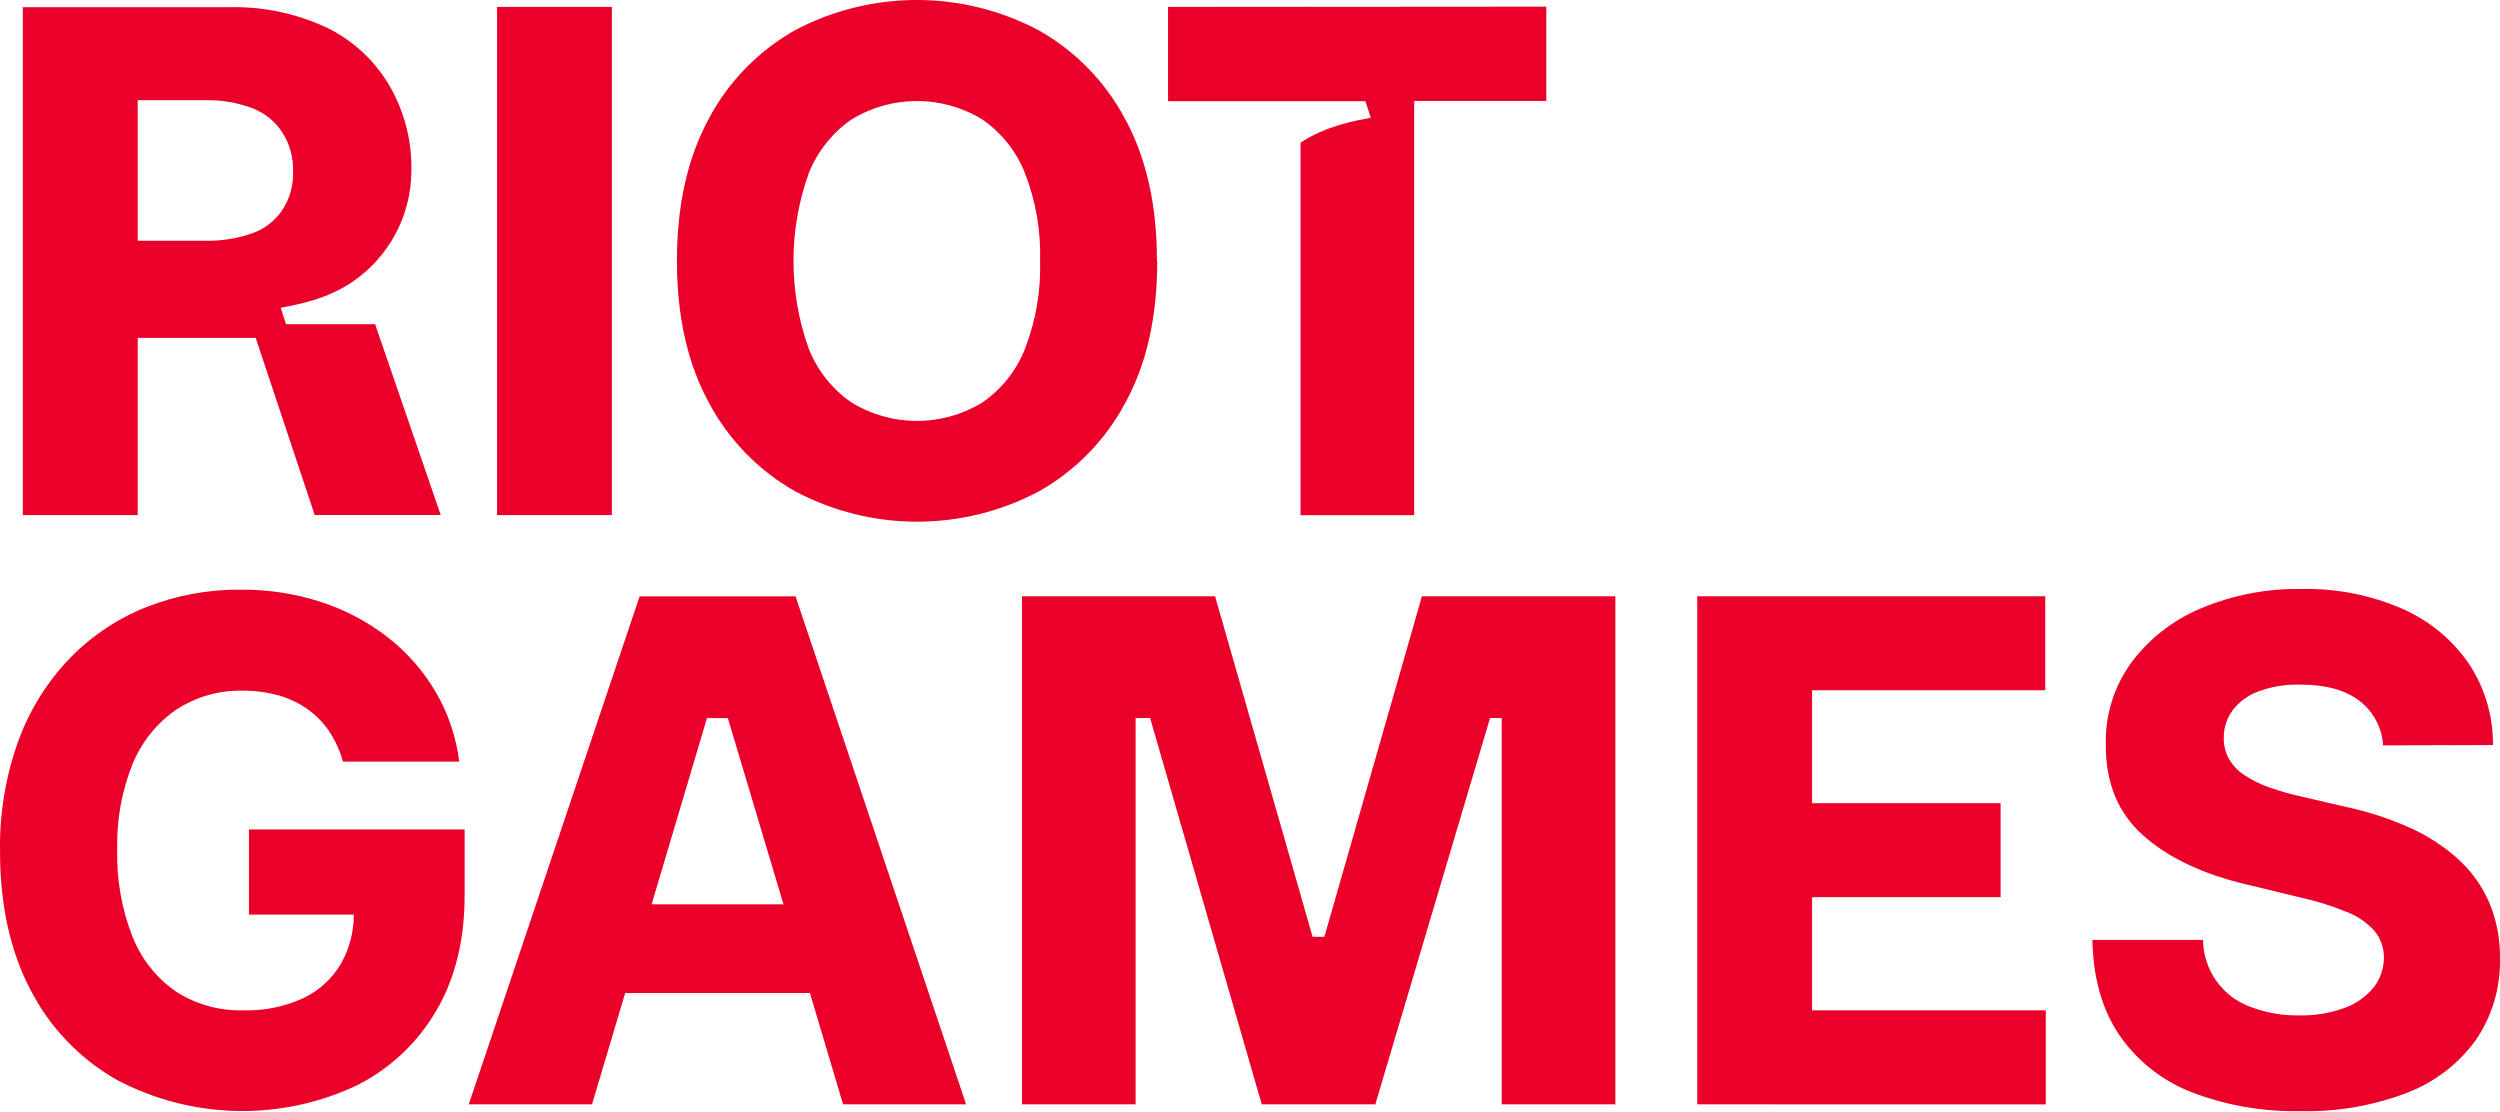
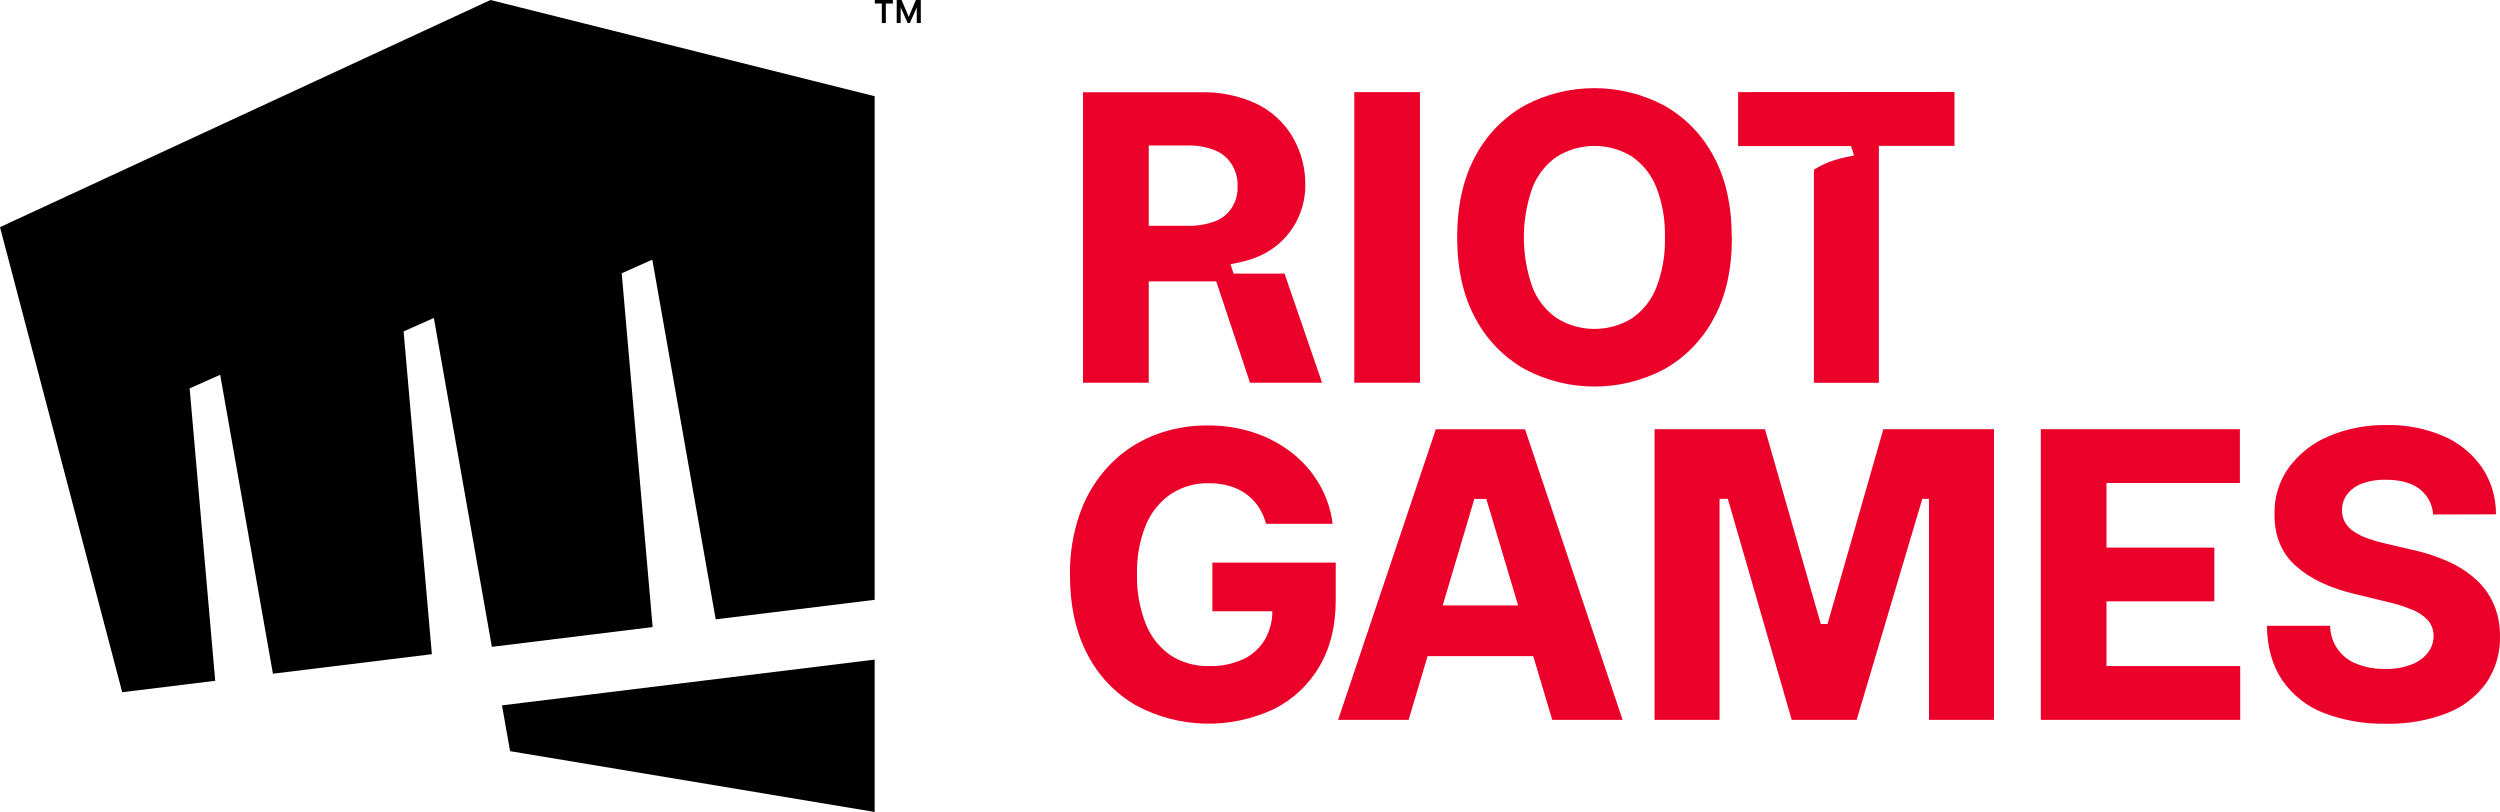
- <svg xmlns="http://www.w3.org/2000/svg" width="1000.081" height="444.513" viewBox="0 0 264.605 117.611" version="1.1" id="svg224">
-   <g>
-     <path d="m 26.352,87.796 v 9.004 h 11.099 c 0.001,1.826 -0.47,3.621 -1.369,5.211 -0.939,1.584 -2.329,2.852 -3.992,3.643 -1.988,0.908 -4.159,1.348 -6.345,1.283 -2.523,0.07 -5.009,-0.626 -7.129,-1.996 -2.071,-1.437 -3.668,-3.457 -4.591,-5.803 -1.15,-2.933 -1.7,-6.068 -1.618,-9.217 -0.084,-3.125 0.479,-6.234 1.654,-9.132 0.961,-2.309 2.57,-4.29 4.634,-5.703 2.081,-1.351 4.521,-2.042 7,-1.982 1.291,-0.011 2.577,0.159 3.821,0.506 1.106,0.317 2.15,0.821 3.087,1.49 0.889,0.641 1.657,1.435 2.267,2.345 0.638,0.974 1.119,2.042 1.426,3.165 h 12.311 c -0.322,-2.583 -1.161,-5.076 -2.467,-7.328 -1.299,-2.222 -3.004,-4.181 -5.026,-5.774 -2.119,-1.656 -4.509,-2.932 -7.065,-3.771 -2.775,-0.903 -5.679,-1.351 -8.597,-1.326 -3.415,-0.028 -6.803,0.601 -9.98,1.853 -3.053,1.216 -5.813,3.064 -8.098,5.425 -2.392,2.494 -4.239,5.458 -5.425,8.704 -1.355,3.756 -2.014,7.727 -1.946,11.72 0,5.674 1.079,10.567 3.236,14.678 2.04,3.96 5.182,7.245 9.046,9.46 7.94,4.236 17.419,4.459 25.549,0.599 3.469,-1.76 6.357,-4.483 8.319,-7.842 2.02,-3.417 3.027,-7.504 3.023,-12.261 V 87.789 Z M 179.64,116.888 V 63.11 h 36.834 v 9.952 h -24.679 v 11.948 h 19.953 v 9.952 h -19.953 v 11.976 h 24.736 v 9.952 z m 72.591,-37.996 c -0.11,-1.871 -1.031,-3.6 -2.524,-4.733 -1.49,-1.133 -3.564,-1.697 -6.195,-1.697 -1.519,-0.051 -3.035,0.191 -4.463,0.713 -1.077,0.393 -2.023,1.079 -2.73,1.982 -0.613,0.825 -0.945,1.824 -0.948,2.851 -0.033,0.819 0.162,1.631 0.563,2.345 0.423,0.71 1.009,1.309 1.711,1.747 0.823,0.533 1.709,0.962 2.638,1.276 1.083,0.377 2.187,0.689 3.308,0.934 l 4.726,1.098 c 2.317,0.493 4.575,1.229 6.737,2.196 1.875,0.836 3.607,1.962 5.133,3.336 1.397,1.272 2.509,2.824 3.265,4.555 0.791,1.868 1.182,3.881 1.148,5.91 0.08,3.07 -0.802,6.089 -2.524,8.633 -1.819,2.526 -4.333,4.47 -7.236,5.596 -3.619,1.397 -7.478,2.066 -11.356,1.968 -3.936,0.084 -7.85,-0.596 -11.527,-2.003 -3.096,-1.203 -5.759,-3.309 -7.642,-6.045 -1.82,-2.69 -2.771,-6.045 -2.851,-10.066 h 11.712 c 0.031,3.18 2.035,6.005 5.026,7.086 1.647,0.626 3.399,0.931 5.161,0.898 1.617,0.035 3.226,-0.228 4.748,-0.777 1.202,-0.424 2.267,-1.163 3.087,-2.139 0.722,-0.908 1.117,-2.033 1.119,-3.194 0.011,-1.04 -0.348,-2.051 -1.012,-2.851 -0.814,-0.888 -1.825,-1.574 -2.951,-2.003 -1.591,-0.648 -3.234,-1.159 -4.912,-1.526 l -5.753,-1.39 c -4.586,-1.093 -8.205,-2.818 -10.857,-5.175 -2.652,-2.357 -3.968,-5.551 -3.949,-9.581 -0.084,-3.092 0.848,-6.127 2.652,-8.64 1.889,-2.555 4.433,-4.553 7.364,-5.781 3.38,-1.433 7.023,-2.14 10.693,-2.074 3.653,-0.082 7.281,0.626 10.636,2.074 2.849,1.24 5.295,3.249 7.065,5.803 1.7,2.558 2.594,5.568 2.566,8.64 z M 170.972,116.888 H 158.946 V 76.005 l -1.233,-0.014 -12.147,40.897 h -12.019 l -11.819,-40.897 -1.533,0.014 V 116.888 H 108.168 V 63.11 h 20.438 l 10.322,36.043 h 1.248 l 10.322,-36.043 h 20.474 z m -81.737,0 H 102.258 L 84.202,63.117 H 67.699 L 49.613,116.888 H 62.659 L 66.173,105.098 H 85.72 Z M 68.968,95.716 74.827,76.005 h 2.21 l 5.888,19.711 z M 52.607,0.734 H 64.762 V 54.513 H 52.607 Z M 122.483,27.623 c 0,5.903 -1.119,10.893 -3.358,14.97 -2.079,3.937 -5.243,7.195 -9.118,9.388 -8.089,4.315 -17.796,4.315 -25.884,0 -3.875,-2.202 -7.039,-5.467 -9.118,-9.41 -2.238,-4.116 -3.358,-9.106 -3.358,-14.97 0,-5.865 1.119,-10.866 3.358,-15.006 2.075,-3.925 5.228,-7.175 9.089,-9.367 8.091,-4.305 17.793,-4.305 25.884,0 3.874,2.194 7.038,5.452 9.118,9.388 2.238,4.106 3.358,9.108 3.358,15.006 m -12.368,0 c 0.092,-3.164 -0.448,-6.315 -1.59,-9.267 -0.903,-2.308 -2.474,-4.293 -4.512,-5.703 -4.252,-2.614 -9.613,-2.614 -13.865,0 -2.04,1.411 -3.616,3.396 -4.527,5.703 -2.144,5.992 -2.144,12.542 0,18.535 0.908,2.309 2.484,4.295 4.527,5.703 4.252,2.614 9.613,2.614 13.865,0 2.04,-1.407 3.612,-3.394 4.512,-5.703 1.141,-2.953 1.681,-6.103 1.59,-9.267 m -83.021,8.141 6.245,18.748 H 46.648 L 39.704,34.317 H 30.273 L 29.71,32.578 c 1.796,-0.349 4.869,-0.891 7.592,-2.745 3.872,-2.634 6.203,-7.001 6.238,-11.684 0.082,-3.186 -0.723,-6.333 -2.324,-9.089 C 39.651,6.391 37.328,4.247 34.543,2.901 31.277,1.389 27.704,0.656 24.107,0.762 H 2.414 V 54.513 H 14.576 V 35.764 Z M 26.837,24.636 c -1.655,0.609 -3.412,0.894 -5.175,0.841 H 14.576 V 10.607 h 7.065 c 1.764,-0.051 3.521,0.25 5.168,0.884 1.303,0.518 2.403,1.443 3.137,2.638 0.748,1.204 1.121,2.604 1.069,4.021 0.058,1.395 -0.31,2.775 -1.055,3.956 -0.737,1.161 -1.834,2.05 -3.122,2.531 M 123.63,0.734 V 10.714 h 20.887 l 0.57,1.747 c -1.768,0.342 -4.755,0.87 -7.435,2.638 v 39.429 h 12.026 V 10.685 h 13.986 V 0.705 Z" id="path31" style="fill:#eb0029;fill-opacity:1;stroke-width:0.713" />
+ <svg xmlns="http://www.w3.org/2000/svg" viewBox="0 0 503.45 163.51" width="503.45" height="163.51">
+   <path d="M98.77 0L0 45.74l24.61 93.66 18.73-2.3-5.15-58.89 6.15-2.74 10.62 60.2 32.01-3.93-5.69-65 6.09-2.71 11.68 66.23 32.38-3.98-6.23-71.25 6.16-2.74 12.77 72.43 32.01-3.93V19.38L98.77 0zm2.32 142.05l1.63 9.22 73.42 12.24v-30.68l-75.01 9.21-.04.01zM176.17.71V0h3.64v.71zm1.41 3.94V.4h.81v4.25zm3 0V0h.8v4.65zm2.21 0L180.73 0h.83L183 3.41 184.44 0h.84l-2.06 4.65zm1.83 0V0h.81v4.65z" />
+   <g transform="translate(215.47 17.75) scale(1.08834)">
+     <g>
+       <path d="m 26.352,87.796 v 9.004 h 11.099 c 0.001,1.826 -0.47,3.621 -1.369,5.211 -0.939,1.584 -2.329,2.852 -3.992,3.643 -1.988,0.908 -4.159,1.348 -6.345,1.283 -2.523,0.07 -5.009,-0.626 -7.129,-1.996 -2.071,-1.437 -3.668,-3.457 -4.591,-5.803 -1.15,-2.933 -1.7,-6.068 -1.618,-9.217 -0.084,-3.125 0.479,-6.234 1.654,-9.132 0.961,-2.309 2.57,-4.29 4.634,-5.703 2.081,-1.351 4.521,-2.042 7,-1.982 1.291,-0.011 2.577,0.159 3.821,0.506 1.106,0.317 2.15,0.821 3.087,1.49 0.889,0.641 1.657,1.435 2.267,2.345 0.638,0.974 1.119,2.042 1.426,3.165 h 12.311 c -0.322,-2.583 -1.161,-5.076 -2.467,-7.328 -1.299,-2.222 -3.004,-4.181 -5.026,-5.774 -2.119,-1.656 -4.509,-2.932 -7.065,-3.771 -2.775,-0.903 -5.679,-1.351 -8.597,-1.326 -3.415,-0.028 -6.803,0.601 -9.98,1.853 -3.053,1.216 -5.813,3.064 -8.098,5.425 -2.392,2.494 -4.239,5.458 -5.425,8.704 -1.355,3.756 -2.014,7.727 -1.946,11.72 0,5.674 1.079,10.567 3.236,14.678 2.04,3.96 5.182,7.245 9.046,9.46 7.94,4.236 17.419,4.459 25.549,0.599 3.469,-1.76 6.357,-4.483 8.319,-7.842 2.02,-3.417 3.027,-7.504 3.023,-12.261 V 87.789 Z M 179.64,116.888 V 63.11 h 36.834 v 9.952 h -24.679 v 11.948 h 19.953 v 9.952 h -19.953 v 11.976 h 24.736 v 9.952 z m 72.591,-37.996 c -0.11,-1.871 -1.031,-3.6 -2.524,-4.733 -1.49,-1.133 -3.564,-1.697 -6.195,-1.697 -1.519,-0.051 -3.035,0.191 -4.463,0.713 -1.077,0.393 -2.023,1.079 -2.73,1.982 -0.613,0.825 -0.945,1.824 -0.948,2.851 -0.033,0.819 0.162,1.631 0.563,2.345 0.423,0.71 1.009,1.309 1.711,1.747 0.823,0.533 1.709,0.962 2.638,1.276 1.083,0.377 2.187,0.689 3.308,0.934 l 4.726,1.098 c 2.317,0.493 4.575,1.229 6.737,2.196 1.875,0.836 3.607,1.962 5.133,3.336 1.397,1.272 2.509,2.824 3.265,4.555 0.791,1.868 1.182,3.881 1.148,5.91 0.08,3.07 -0.802,6.089 -2.524,8.633 -1.819,2.526 -4.333,4.47 -7.236,5.596 -3.619,1.397 -7.478,2.066 -11.356,1.968 -3.936,0.084 -7.85,-0.596 -11.527,-2.003 -3.096,-1.203 -5.759,-3.309 -7.642,-6.045 -1.82,-2.69 -2.771,-6.045 -2.851,-10.066 h 11.712 c 0.031,3.18 2.035,6.005 5.026,7.086 1.647,0.626 3.399,0.931 5.161,0.898 1.617,0.035 3.226,-0.228 4.748,-0.777 1.202,-0.424 2.267,-1.163 3.087,-2.139 0.722,-0.908 1.117,-2.033 1.119,-3.194 0.011,-1.04 -0.348,-2.051 -1.012,-2.851 -0.814,-0.888 -1.825,-1.574 -2.951,-2.003 -1.591,-0.648 -3.234,-1.159 -4.912,-1.526 l -5.753,-1.39 c -4.586,-1.093 -8.205,-2.818 -10.857,-5.175 -2.652,-2.357 -3.968,-5.551 -3.949,-9.581 -0.084,-3.092 0.848,-6.127 2.652,-8.64 1.889,-2.555 4.433,-4.553 7.364,-5.781 3.38,-1.433 7.023,-2.14 10.693,-2.074 3.653,-0.082 7.281,0.626 10.636,2.074 2.849,1.24 5.295,3.249 7.065,5.803 1.7,2.558 2.594,5.568 2.566,8.64 z M 170.972,116.888 H 158.946 V 76.005 l -1.233,-0.014 -12.147,40.897 h -12.019 l -11.819,-40.897 -1.533,0.014 V 116.888 H 108.168 V 63.11 h 20.438 l 10.322,36.043 h 1.248 l 10.322,-36.043 h 20.474 z m -81.737,0 H 102.258 L 84.202,63.117 H 67.699 L 49.613,116.888 H 62.659 L 66.173,105.098 H 85.72 Z M 68.968,95.716 74.827,76.005 h 2.21 l 5.888,19.711 z M 52.607,0.734 H 64.762 V 54.513 H 52.607 Z M 122.483,27.623 c 0,5.903 -1.119,10.893 -3.358,14.97 -2.079,3.937 -5.243,7.195 -9.118,9.388 -8.089,4.315 -17.796,4.315 -25.884,0 -3.875,-2.202 -7.039,-5.467 -9.118,-9.41 -2.238,-4.116 -3.358,-9.106 -3.358,-14.97 0,-5.865 1.119,-10.866 3.358,-15.006 2.075,-3.925 5.228,-7.175 9.089,-9.367 8.091,-4.305 17.793,-4.305 25.884,0 3.874,2.194 7.038,5.452 9.118,9.388 2.238,4.106 3.358,9.108 3.358,15.006 m -12.368,0 c 0.092,-3.164 -0.448,-6.315 -1.59,-9.267 -0.903,-2.308 -2.474,-4.293 -4.512,-5.703 -4.252,-2.614 -9.613,-2.614 -13.865,0 -2.04,1.411 -3.616,3.396 -4.527,5.703 -2.144,5.992 -2.144,12.542 0,18.535 0.908,2.309 2.484,4.295 4.527,5.703 4.252,2.614 9.613,2.614 13.865,0 2.04,-1.407 3.612,-3.394 4.512,-5.703 1.141,-2.953 1.681,-6.103 1.59,-9.267 m -83.021,8.141 6.245,18.748 H 46.648 L 39.704,34.317 H 30.273 L 29.71,32.578 c 1.796,-0.349 4.869,-0.891 7.592,-2.745 3.872,-2.634 6.203,-7.001 6.238,-11.684 0.082,-3.186 -0.723,-6.333 -2.324,-9.089 C 39.651,6.391 37.328,4.247 34.543,2.901 31.277,1.389 27.704,0.656 24.107,0.762 H 2.414 V 54.513 H 14.576 V 35.764 Z M 26.837,24.636 c -1.655,0.609 -3.412,0.894 -5.175,0.841 H 14.576 V 10.607 h 7.065 c 1.764,-0.051 3.521,0.25 5.168,0.884 1.303,0.518 2.403,1.443 3.137,2.638 0.748,1.204 1.121,2.604 1.069,4.021 0.058,1.395 -0.31,2.775 -1.055,3.956 -0.737,1.161 -1.834,2.05 -3.122,2.531 M 123.63,0.734 V 10.714 h 20.887 l 0.57,1.747 c -1.768,0.342 -4.755,0.87 -7.435,2.638 v 39.429 h 12.026 V 10.685 h 13.986 V 0.705 Z" id="path31" style="fill:#eb0029;fill-opacity:1;stroke-width:0.713" />
+     </g>
  </g>
</svg>
